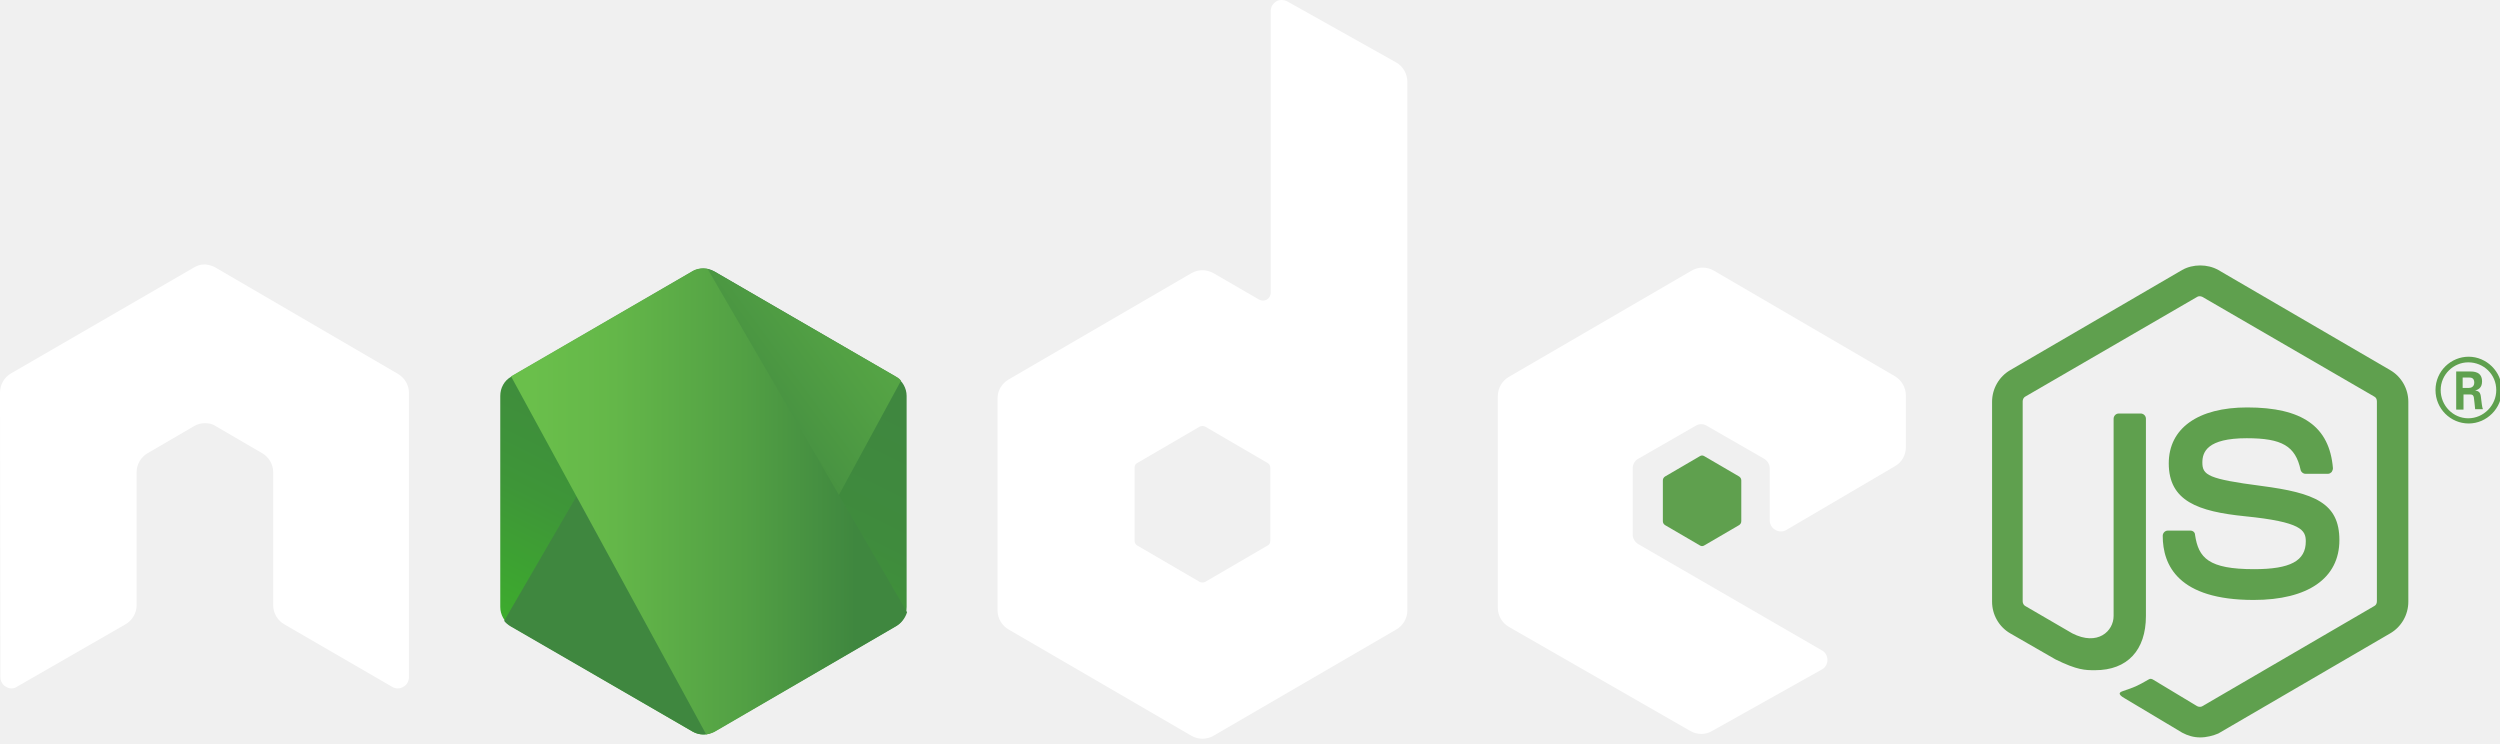
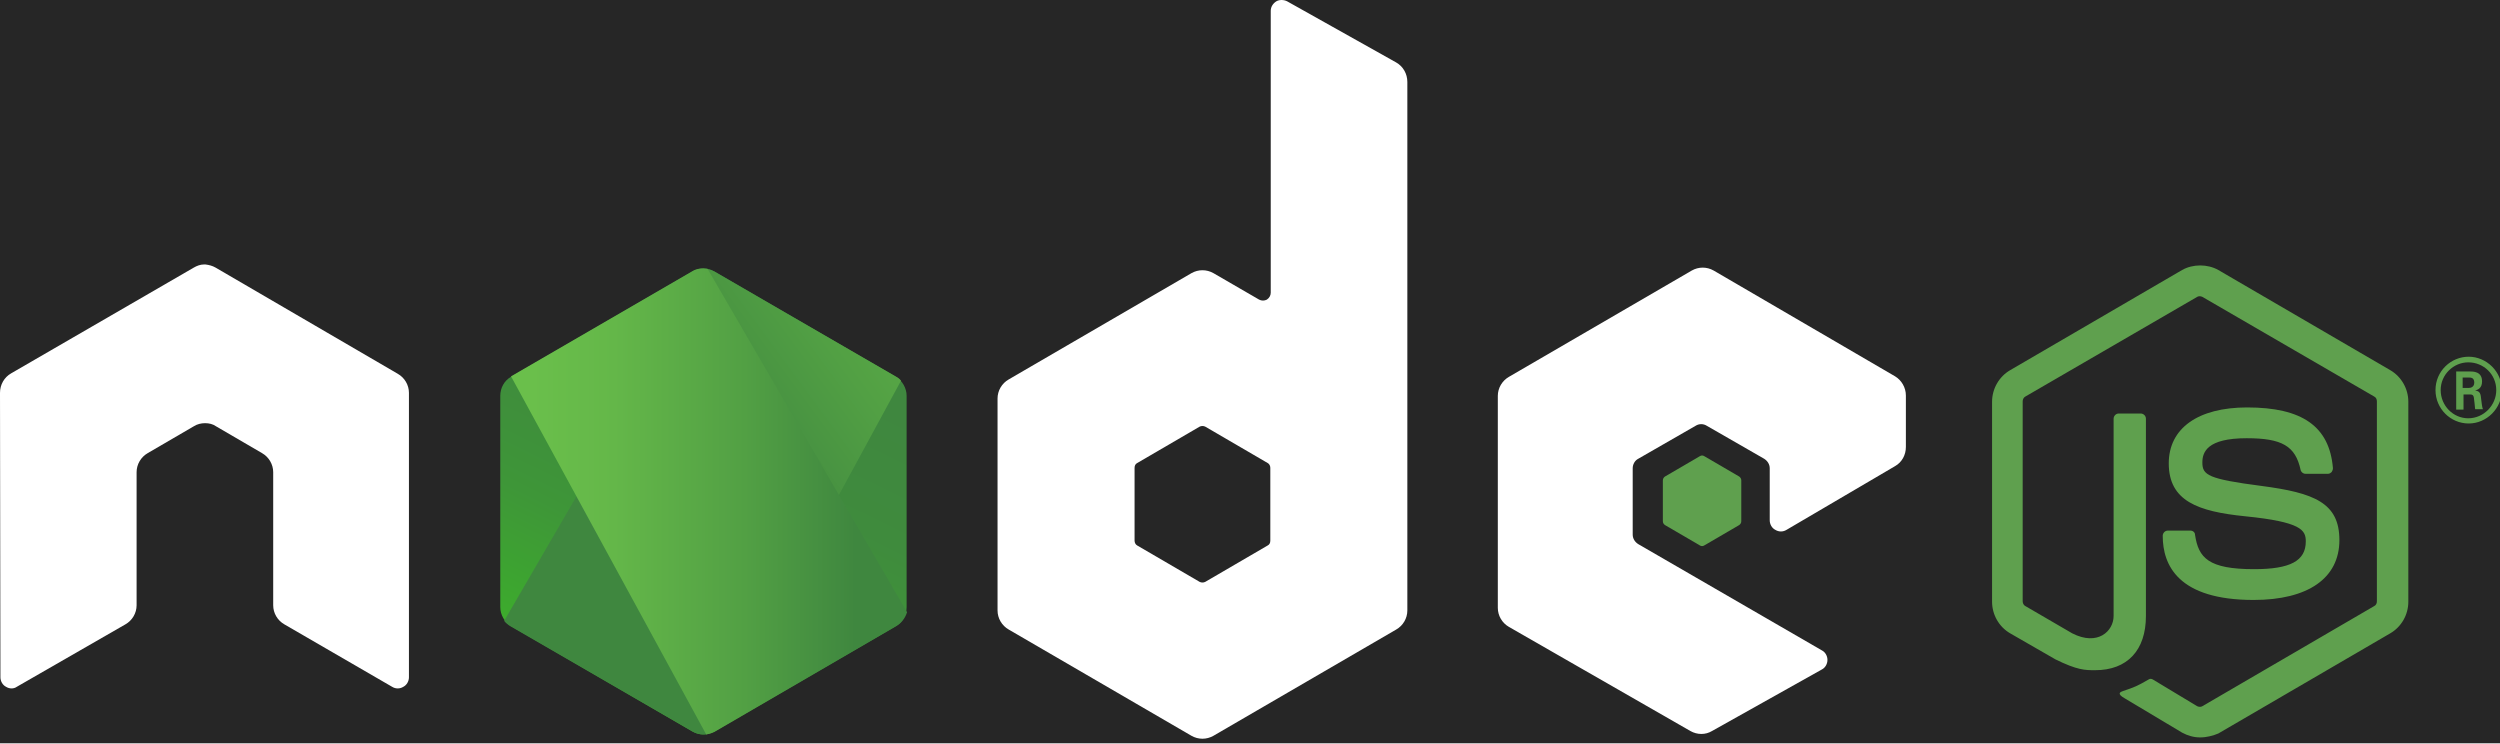
- <svg xmlns="http://www.w3.org/2000/svg" width="111" height="33" viewBox="0 0 111 33" fill="none">
-   <g clip-path="url(#clip0_8323_10753)">
-     <path d="M97.689 32.741C97.402 32.741 97.135 32.664 96.886 32.529L94.341 31.008C93.959 30.796 94.15 30.719 94.265 30.681C94.781 30.508 94.877 30.469 95.413 30.161C95.47 30.122 95.547 30.142 95.604 30.18L97.555 31.355C97.632 31.393 97.728 31.393 97.785 31.355L105.419 26.907C105.495 26.869 105.534 26.792 105.534 26.696V17.821C105.534 17.725 105.495 17.648 105.419 17.609L97.785 13.181C97.709 13.143 97.613 13.143 97.555 13.181L89.922 17.609C89.845 17.648 89.807 17.744 89.807 17.821V26.696C89.807 26.773 89.845 26.869 89.922 26.907L92.007 28.12C93.136 28.698 93.844 28.024 93.844 27.35V18.591C93.844 18.476 93.939 18.36 94.073 18.36H95.049C95.164 18.36 95.279 18.456 95.279 18.591V27.35C95.279 28.871 94.456 29.757 93.021 29.757C92.581 29.757 92.237 29.757 91.261 29.276L89.252 28.12C88.755 27.832 88.448 27.293 88.448 26.715V17.84C88.448 17.263 88.755 16.724 89.252 16.435L96.886 11.988C97.364 11.718 98.015 11.718 98.493 11.988L106.127 16.435C106.624 16.724 106.93 17.263 106.93 17.84V26.715C106.93 27.293 106.624 27.832 106.127 28.12L98.493 32.567C98.263 32.664 97.976 32.741 97.689 32.741Z" fill="#5FA04E" />
-     <path d="M100.062 26.638C96.713 26.638 96.025 25.098 96.025 23.789C96.025 23.673 96.12 23.558 96.254 23.558H97.249C97.364 23.558 97.46 23.635 97.46 23.75C97.613 24.77 98.053 25.271 100.081 25.271C101.688 25.271 102.377 24.905 102.377 24.039C102.377 23.538 102.185 23.173 99.679 22.922C97.594 22.711 96.293 22.249 96.293 20.574C96.293 19.014 97.594 18.09 99.775 18.09C102.224 18.09 103.429 18.937 103.582 20.785C103.582 20.843 103.563 20.901 103.525 20.959C103.486 20.997 103.429 21.036 103.371 21.036H102.357C102.262 21.036 102.166 20.959 102.147 20.863C101.917 19.804 101.324 19.457 99.755 19.457C97.995 19.457 97.785 20.073 97.785 20.535C97.785 21.093 98.034 21.267 100.406 21.575C102.759 21.883 103.869 22.326 103.869 23.981C103.869 25.675 102.472 26.638 100.062 26.638Z" fill="#5FA04E" />
-     <path d="M111.083 17.32C111.083 18.129 110.413 18.803 109.609 18.803C108.806 18.803 108.136 18.148 108.136 17.32C108.136 16.473 108.825 15.838 109.609 15.838C110.394 15.838 111.083 16.492 111.083 17.32ZM108.366 17.32C108.366 18.013 108.921 18.572 109.59 18.572C110.279 18.572 110.834 17.994 110.834 17.32C110.834 16.627 110.279 16.088 109.59 16.088C108.94 16.088 108.366 16.627 108.366 17.32ZM109.055 16.492H109.629C109.82 16.492 110.203 16.492 110.203 16.935C110.203 17.243 110.011 17.301 109.896 17.34C110.126 17.359 110.145 17.513 110.164 17.724C110.183 17.859 110.203 18.09 110.241 18.167H109.896C109.896 18.09 109.839 17.667 109.839 17.648C109.82 17.551 109.782 17.513 109.667 17.513H109.38V18.186H109.055V16.492ZM109.361 17.224H109.609C109.82 17.224 109.858 17.07 109.858 16.993C109.858 16.762 109.705 16.762 109.609 16.762H109.342V17.224H109.361Z" fill="#5FA04E" />
-     <path fill-rule="evenodd" clip-rule="evenodd" d="M18.157 17.442C18.157 17.095 17.965 16.768 17.659 16.595L9.566 11.878C9.432 11.801 9.279 11.762 9.126 11.743C9.107 11.743 9.05 11.743 9.05 11.743C8.897 11.743 8.743 11.801 8.61 11.878L0.497 16.575C0.191 16.748 0 17.076 0 17.442L0.019 30.07C0.019 30.244 0.115 30.417 0.268 30.494C0.421 30.59 0.612 30.59 0.746 30.494L5.567 27.722C5.874 27.549 6.065 27.221 6.065 26.875V20.965C6.065 20.618 6.256 20.291 6.562 20.117L8.61 18.924C8.763 18.828 8.935 18.789 9.107 18.789C9.279 18.789 9.451 18.828 9.585 18.924L11.632 20.117C11.938 20.291 12.13 20.618 12.13 20.965V26.875C12.13 27.221 12.321 27.549 12.627 27.722L17.41 30.494C17.563 30.59 17.755 30.59 17.908 30.494C18.061 30.417 18.157 30.244 18.157 30.07V17.442Z" fill="white" />
-     <path fill-rule="evenodd" clip-rule="evenodd" d="M57.148 0.058C56.995 -0.019 56.804 -0.019 56.67 0.058C56.517 0.154 56.421 0.308 56.421 0.481V12.995C56.421 13.11 56.364 13.226 56.249 13.303C56.134 13.36 56.019 13.36 55.905 13.303L53.877 12.128C53.57 11.955 53.207 11.955 52.901 12.128L44.789 16.845C44.483 17.018 44.291 17.345 44.291 17.692V27.106C44.291 27.452 44.483 27.78 44.789 27.953L52.901 32.669C53.207 32.843 53.57 32.843 53.877 32.669L61.989 27.953C62.295 27.78 62.486 27.452 62.486 27.106V3.639C62.486 3.273 62.295 2.945 61.989 2.772L57.148 0.058ZM56.402 24.006C56.402 24.103 56.364 24.18 56.287 24.218L53.513 25.835C53.437 25.874 53.341 25.874 53.264 25.835L50.49 24.218C50.414 24.18 50.375 24.083 50.375 24.006V20.772C50.375 20.676 50.414 20.599 50.49 20.56L53.264 18.943C53.341 18.905 53.437 18.905 53.513 18.943L56.287 20.56C56.364 20.599 56.402 20.695 56.402 20.772V24.006Z" fill="white" />
-     <path fill-rule="evenodd" clip-rule="evenodd" d="M84.143 20.695C84.449 20.522 84.621 20.195 84.621 19.848V17.557C84.621 17.211 84.43 16.883 84.143 16.71L76.088 12.013C75.782 11.839 75.419 11.839 75.113 12.013L67.001 16.729C66.695 16.903 66.503 17.23 66.503 17.576V26.99C66.503 27.337 66.695 27.664 67.001 27.837L75.055 32.458C75.361 32.631 75.725 32.631 76.012 32.458L80.891 29.724C81.044 29.647 81.139 29.474 81.139 29.3C81.139 29.127 81.044 28.954 80.891 28.877L72.74 24.16C72.587 24.064 72.492 23.91 72.492 23.737V20.791C72.492 20.618 72.587 20.445 72.74 20.368L75.285 18.905C75.438 18.808 75.629 18.808 75.782 18.905L78.327 20.368C78.48 20.464 78.576 20.618 78.576 20.791V23.102C78.576 23.275 78.671 23.448 78.824 23.525C78.977 23.621 79.169 23.621 79.322 23.525L84.143 20.695Z" fill="white" />
-     <path fill-rule="evenodd" clip-rule="evenodd" d="M75.476 20.253C75.534 20.214 75.61 20.214 75.668 20.253L77.218 21.157C77.275 21.196 77.313 21.254 77.313 21.331V23.14C77.313 23.217 77.275 23.275 77.218 23.314L75.668 24.218C75.61 24.257 75.534 24.257 75.476 24.218L73.927 23.314C73.869 23.275 73.831 23.217 73.831 23.14V21.331C73.831 21.254 73.869 21.196 73.927 21.157L75.476 20.253Z" fill="#5FA04E" />
-     <path d="M31.721 12.051C31.415 11.878 31.051 11.878 30.745 12.051L22.69 16.729C22.384 16.903 22.212 17.23 22.212 17.576V26.952C22.212 27.298 22.403 27.626 22.69 27.799L30.745 32.477C31.051 32.65 31.415 32.65 31.721 32.477L39.775 27.799C40.081 27.626 40.254 27.298 40.254 26.952V17.576C40.254 17.23 40.062 16.903 39.775 16.729L31.721 12.051Z" fill="url(#paint0_linear_8323_10753)" />
-     <path d="M39.795 16.729L31.702 12.051C31.625 12.013 31.529 11.974 31.453 11.955L22.384 27.568C22.461 27.664 22.556 27.741 22.652 27.799L30.745 32.477C30.975 32.612 31.242 32.65 31.491 32.573L40.005 16.903C39.948 16.826 39.871 16.768 39.795 16.729Z" fill="url(#paint1_linear_8323_10753)" />
-     <path d="M39.795 27.799C40.024 27.664 40.197 27.433 40.273 27.183L31.415 11.935C31.185 11.897 30.936 11.916 30.726 12.051L22.69 16.71L31.357 32.611C31.472 32.592 31.606 32.554 31.721 32.496L39.795 27.799Z" fill="url(#paint2_linear_8323_10753)" />
+ <svg xmlns="http://www.w3.org/2000/svg" height="100%" stroke-miterlimit="10" style="fill-rule:nonzero;clip-rule:evenodd;stroke-linecap:round;stroke-linejoin:round;" version="1.1" viewBox="0 0 111 33" width="100%" xml:space="preserve">
+   <defs>
+     <linearGradient gradientTransform="matrix(1 0 0 1 0 0)" gradientUnits="userSpaceOnUse" id="LinearGradient" x1="34.513" x2="27.157" y1="15.535" y2="30.448">
+       <stop offset="0" stop-color="#3f873f" />
+       <stop offset="0.33" stop-color="#3f8b3d" />
+       <stop offset="0.637" stop-color="#3e9638" />
+       <stop offset="0.934" stop-color="#3da92e" />
+       <stop offset="1" stop-color="#3dae2b" />
+     </linearGradient>
+     <linearGradient gradientTransform="matrix(1 0 0 1 0 0)" gradientUnits="userSpaceOnUse" id="LinearGradient_2" x1="30.009" x2="50.533" y1="23.359" y2="8.288">
+       <stop offset="0.138" stop-color="#3f873f" />
+       <stop offset="0.402" stop-color="#52a044" />
+       <stop offset="0.713" stop-color="#64b749" />
+       <stop offset="0.908" stop-color="#6abf4b" />
+     </linearGradient>
+     <linearGradient gradientTransform="matrix(1 0 0 1 0 0)" gradientUnits="userSpaceOnUse" id="LinearGradient_3" x1="21.917" x2="40.555" y1="22.261" y2="22.261">
+       <stop offset="0.092" stop-color="#6abf4b" />
+       <stop offset="0.287" stop-color="#64b749" />
+       <stop offset="0.598" stop-color="#52a044" />
+       <stop offset="0.862" stop-color="#3f873f" />
+     </linearGradient>
+   </defs>
+   <path d="M0 0L111 0L111 33L0 33L0 0Z" fill="#262626" fill-rule="nonzero" opacity="1" stroke="none" />
+   <g id="无标题">
+     <g opacity="1">
+       <clipPath id="ClipPath">
+         <path d="M0 0L111 0L111 0L111 33L111 33L0 33L0 33L0 0L0 0Z" />
+       </clipPath>
+       <g clip-path="url(#ClipPath)">
+         <path d="M97.689 32.741C97.402 32.741 97.135 32.664 96.886 32.529L94.341 31.008C93.959 30.796 94.15 30.719 94.265 30.681C94.781 30.508 94.877 30.469 95.413 30.161C95.47 30.122 95.547 30.142 95.604 30.18L97.555 31.355C97.632 31.393 97.728 31.393 97.785 31.355L105.419 26.907C105.495 26.869 105.534 26.792 105.534 26.696L105.534 17.821C105.534 17.725 105.495 17.648 105.419 17.609L97.785 13.181C97.709 13.143 97.613 13.143 97.555 13.181L89.922 17.609C89.845 17.648 89.807 17.744 89.807 17.821L89.807 26.696C89.807 26.773 89.845 26.869 89.922 26.907L92.007 28.12C93.136 28.698 93.844 28.024 93.844 27.35L93.844 18.591C93.844 18.476 93.939 18.36 94.073 18.36L95.049 18.36C95.164 18.36 95.279 18.456 95.279 18.591L95.279 27.35C95.279 28.871 94.456 29.757 93.021 29.757C92.581 29.757 92.237 29.757 91.261 29.276L89.252 28.12C88.755 27.832 88.448 27.293 88.448 26.715L88.448 17.84C88.448 17.263 88.755 16.724 89.252 16.435L96.886 11.988C97.364 11.718 98.015 11.718 98.493 11.988L106.127 16.435C106.624 16.724 106.93 17.263 106.93 17.84L106.93 26.715C106.93 27.293 106.624 27.832 106.127 28.12L98.493 32.567C98.263 32.664 97.976 32.741 97.689 32.741Z" fill="#5fa04e" fill-rule="nonzero" opacity="1" stroke="none" />
+         <path d="M100.062 26.638C96.713 26.638 96.025 25.098 96.025 23.789C96.025 23.673 96.12 23.558 96.254 23.558L97.249 23.558C97.364 23.558 97.46 23.635 97.46 23.75C97.613 24.77 98.053 25.271 100.081 25.271C101.688 25.271 102.377 24.905 102.377 24.039C102.377 23.538 102.185 23.173 99.679 22.922C97.594 22.711 96.293 22.249 96.293 20.574C96.293 19.014 97.594 18.09 99.775 18.09C102.224 18.09 103.429 18.937 103.582 20.785C103.582 20.843 103.563 20.901 103.525 20.959C103.486 20.997 103.429 21.036 103.371 21.036L102.357 21.036C102.262 21.036 102.166 20.959 102.147 20.863C101.917 19.804 101.324 19.457 99.755 19.457C97.995 19.457 97.785 20.073 97.785 20.535C97.785 21.093 98.034 21.267 100.406 21.575C102.759 21.883 103.869 22.326 103.869 23.981C103.869 25.675 102.472 26.638 100.062 26.638Z" fill="#5fa04e" fill-rule="nonzero" opacity="1" stroke="none" />
+         <path d="M111.083 17.32C111.083 18.129 110.413 18.803 109.609 18.803C108.806 18.803 108.136 18.148 108.136 17.32C108.136 16.473 108.825 15.838 109.609 15.838C110.394 15.838 111.083 16.492 111.083 17.32ZM108.366 17.32C108.366 18.013 108.921 18.572 109.59 18.572C110.279 18.572 110.834 17.994 110.834 17.32C110.834 16.627 110.279 16.088 109.59 16.088C108.94 16.088 108.366 16.627 108.366 17.32ZM109.055 16.492L109.629 16.492C109.82 16.492 110.203 16.492 110.203 16.935C110.203 17.243 110.011 17.301 109.896 17.34C110.126 17.359 110.145 17.513 110.164 17.724C110.183 17.859 110.203 18.09 110.241 18.167L109.896 18.167C109.896 18.09 109.839 17.667 109.839 17.648C109.82 17.551 109.782 17.513 109.667 17.513L109.38 17.513L109.38 18.186L109.055 18.186L109.055 16.492ZM109.361 17.224L109.609 17.224C109.82 17.224 109.858 17.07 109.858 16.993C109.858 16.762 109.705 16.762 109.609 16.762L109.342 16.762L109.342 17.224L109.361 17.224Z" fill="#5fa04e" fill-rule="nonzero" opacity="1" stroke="none" />
+         <path d="M18.157 17.442C18.157 17.095 17.965 16.768 17.659 16.595L9.566 11.878C9.432 11.801 9.279 11.762 9.126 11.743C9.107 11.743 9.05 11.743 9.05 11.743C8.897 11.743 8.743 11.801 8.61 11.878L0.497 16.575C0.191 16.748 0 17.076 0 17.442L0.019 30.07C0.019 30.244 0.115 30.417 0.268 30.494C0.421 30.59 0.612 30.59 0.746 30.494L5.567 27.722C5.874 27.549 6.065 27.221 6.065 26.875L6.065 20.965C6.065 20.618 6.256 20.291 6.562 20.117L8.61 18.924C8.763 18.828 8.935 18.789 9.107 18.789C9.279 18.789 9.451 18.828 9.585 18.924L11.632 20.117C11.938 20.291 12.13 20.618 12.13 20.965L12.13 26.875C12.13 27.221 12.321 27.549 12.627 27.722L17.41 30.494C17.563 30.59 17.755 30.59 17.908 30.494C18.061 30.417 18.157 30.244 18.157 30.07L18.157 17.442Z" fill="#ffffff" fill-rule="evenodd" opacity="1" stroke="none" />
+         <path d="M57.148 0.058C56.995-0.019 56.804-0.019 56.67 0.058C56.517 0.154 56.421 0.308 56.421 0.481L56.421 12.995C56.421 13.11 56.364 13.226 56.249 13.303C56.134 13.36 56.019 13.36 55.905 13.303L53.877 12.128C53.57 11.955 53.207 11.955 52.901 12.128L44.789 16.845C44.483 17.018 44.291 17.345 44.291 17.692L44.291 27.106C44.291 27.452 44.483 27.78 44.789 27.953L52.901 32.669C53.207 32.843 53.57 32.843 53.877 32.669L61.989 27.953C62.295 27.78 62.486 27.452 62.486 27.106L62.486 3.639C62.486 3.273 62.295 2.945 61.989 2.772L57.148 0.058ZM56.402 24.006C56.402 24.103 56.364 24.18 56.287 24.218L53.513 25.835C53.437 25.874 53.341 25.874 53.264 25.835L50.49 24.218C50.414 24.18 50.375 24.083 50.375 24.006L50.375 20.772C50.375 20.676 50.414 20.599 50.49 20.56L53.264 18.943C53.341 18.905 53.437 18.905 53.513 18.943L56.287 20.56C56.364 20.599 56.402 20.695 56.402 20.772L56.402 24.006Z" fill="#ffffff" fill-rule="evenodd" opacity="1" stroke="none" />
+         <path d="M84.143 20.695C84.449 20.522 84.621 20.195 84.621 19.848L84.621 17.557C84.621 17.211 84.43 16.883 84.143 16.71L76.088 12.013C75.782 11.839 75.419 11.839 75.113 12.013L67.001 16.729C66.695 16.903 66.503 17.23 66.503 17.576L66.503 26.99C66.503 27.337 66.695 27.664 67.001 27.837L75.055 32.458C75.361 32.631 75.725 32.631 76.012 32.458L80.891 29.724C81.044 29.647 81.139 29.474 81.139 29.3C81.139 29.127 81.044 28.954 80.891 28.877L72.74 24.16C72.587 24.064 72.492 23.91 72.492 23.737L72.492 20.791C72.492 20.618 72.587 20.445 72.74 20.368L75.285 18.905C75.438 18.808 75.629 18.808 75.782 18.905L78.327 20.368C78.48 20.464 78.576 20.618 78.576 20.791L78.576 23.102C78.576 23.275 78.671 23.448 78.824 23.525C78.977 23.621 79.169 23.621 79.322 23.525L84.143 20.695Z" fill="#ffffff" fill-rule="evenodd" opacity="1" stroke="none" />
+         <path d="M75.476 20.253C75.534 20.214 75.61 20.214 75.668 20.253L77.218 21.157C77.275 21.196 77.313 21.254 77.313 21.331L77.313 23.14C77.313 23.217 77.275 23.275 77.218 23.314L75.668 24.218C75.61 24.257 75.534 24.257 75.476 24.218L73.927 23.314C73.869 23.275 73.831 23.217 73.831 23.14L73.831 21.331C73.831 21.254 73.869 21.196 73.927 21.157L75.476 20.253Z" fill="#5fa04e" fill-rule="evenodd" opacity="1" stroke="none" />
+         <path d="M31.721 12.051C31.415 11.878 31.051 11.878 30.745 12.051L22.69 16.729C22.384 16.903 22.212 17.23 22.212 17.576L22.212 26.952C22.212 27.298 22.403 27.626 22.69 27.799L30.745 32.477C31.051 32.65 31.415 32.65 31.721 32.477L39.775 27.799C40.081 27.626 40.254 27.298 40.254 26.952L40.254 17.576C40.254 17.23 40.062 16.903 39.775 16.729L31.721 12.051Z" fill="url(#LinearGradient)" fill-rule="nonzero" opacity="1" stroke="none" />
+         <path d="M39.795 16.729L31.702 12.051C31.625 12.013 31.529 11.974 31.453 11.955L22.384 27.568C22.461 27.664 22.556 27.741 22.652 27.799L30.745 32.477C30.975 32.612 31.242 32.65 31.491 32.573L40.005 16.903C39.948 16.826 39.871 16.768 39.795 16.729Z" fill="url(#LinearGradient_2)" fill-rule="nonzero" opacity="1" stroke="none" />
+         <path d="M39.795 27.799C40.024 27.664 40.197 27.433 40.273 27.183L31.415 11.935C31.185 11.897 30.936 11.916 30.726 12.051L22.69 16.71L31.357 32.611C31.472 32.592 31.606 32.554 31.721 32.496L39.795 27.799Z" fill="url(#LinearGradient_3)" fill-rule="nonzero" opacity="1" stroke="none" />
+       </g>
+     </g>
  </g>
-   <defs>
-     <linearGradient id="paint0_linear_8323_10753" x1="34.513" y1="15.535" x2="27.157" y2="30.448" gradientUnits="userSpaceOnUse">
-       <stop stop-color="#3F873F" />
-       <stop offset="0.33" stop-color="#3F8B3D" />
-       <stop offset="0.637" stop-color="#3E9638" />
-       <stop offset="0.934" stop-color="#3DA92E" />
-       <stop offset="1" stop-color="#3DAE2B" />
-     </linearGradient>
-     <linearGradient id="paint1_linear_8323_10753" x1="30.009" y1="23.359" x2="50.533" y2="8.288" gradientUnits="userSpaceOnUse">
-       <stop offset="0.138" stop-color="#3F873F" />
-       <stop offset="0.402" stop-color="#52A044" />
-       <stop offset="0.713" stop-color="#64B749" />
-       <stop offset="0.908" stop-color="#6ABF4B" />
-     </linearGradient>
-     <linearGradient id="paint2_linear_8323_10753" x1="21.917" y1="22.261" x2="40.555" y2="22.261" gradientUnits="userSpaceOnUse">
-       <stop offset="0.092" stop-color="#6ABF4B" />
-       <stop offset="0.287" stop-color="#64B749" />
-       <stop offset="0.598" stop-color="#52A044" />
-       <stop offset="0.862" stop-color="#3F873F" />
-     </linearGradient>
-     <clipPath id="clip0_8323_10753">
-       <rect width="111" height="33" fill="white" />
-     </clipPath>
-   </defs>
</svg>
